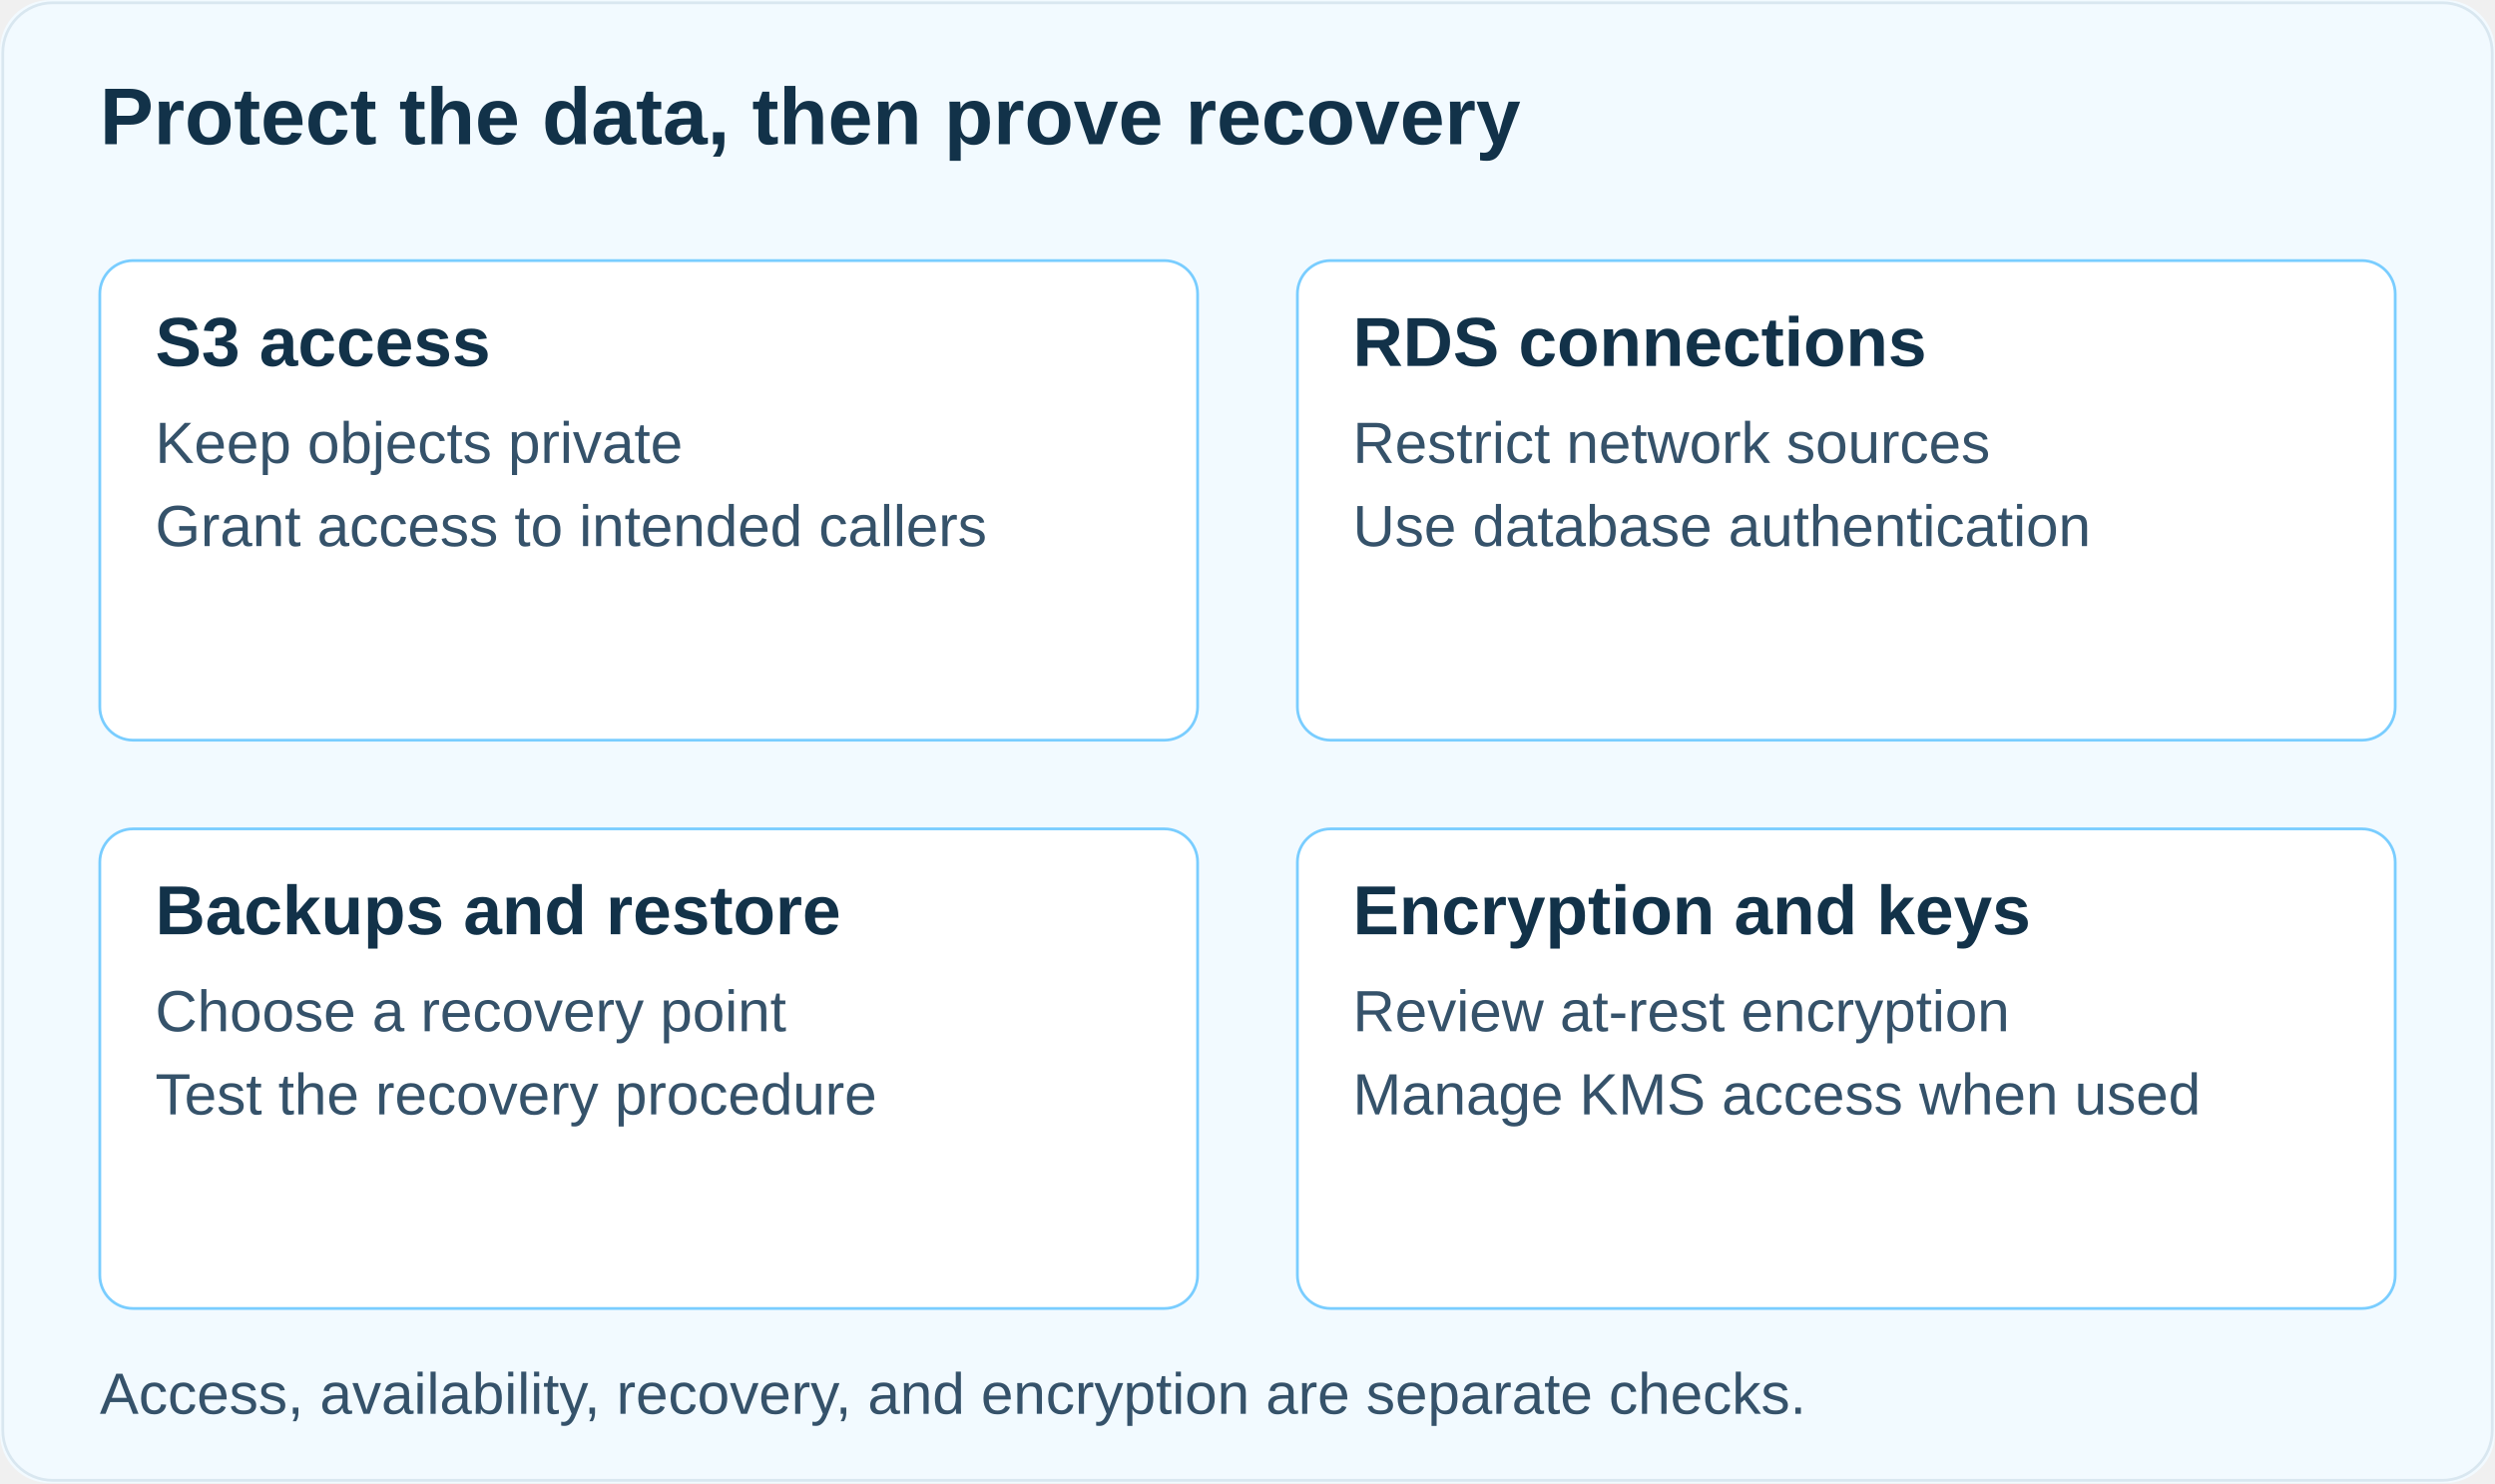
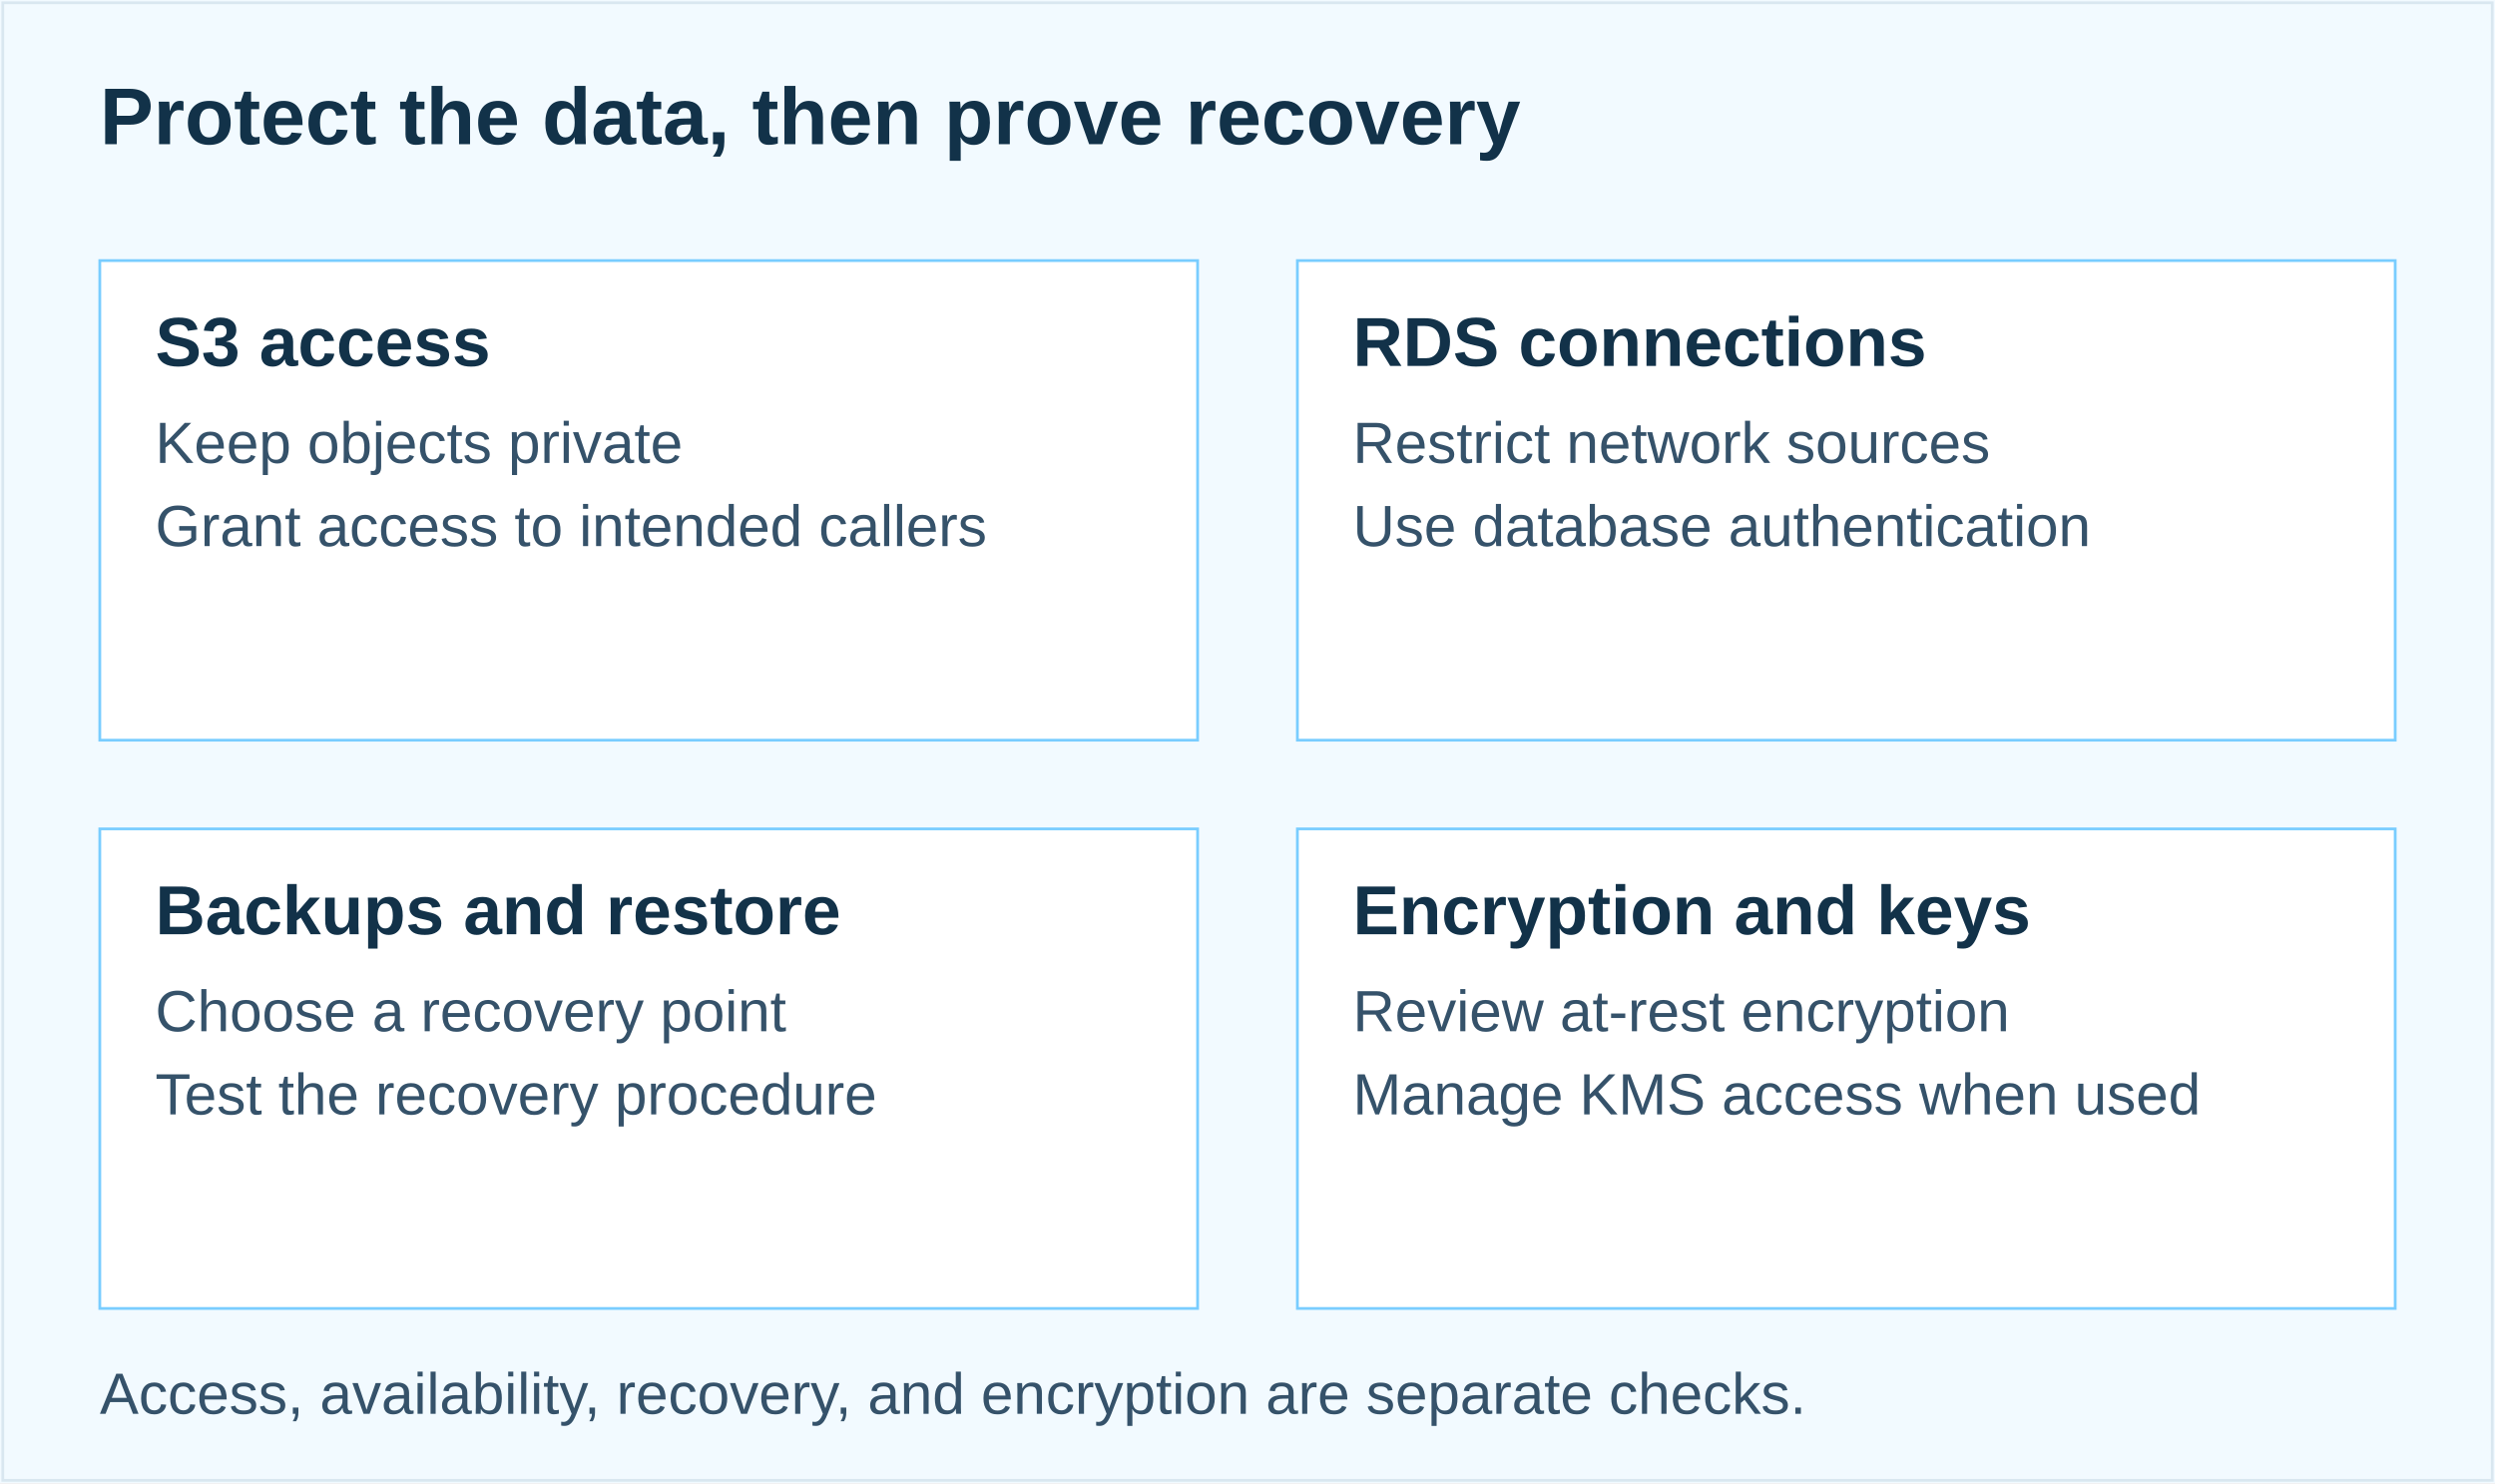
<svg xmlns="http://www.w3.org/2000/svg" viewBox="0 0 900 535" role="img" aria-label="Protect the data, then prove recovery">
  <defs>
    <marker id="arrow" viewBox="0 0 10 10" refX="9" refY="5" markerWidth="7" markerHeight="7" orient="auto-start-reverse">
      <path d="M0 0L10 5L0 10" fill="none" stroke="#1160D8" stroke-width="1.6" />
    </marker>
  </defs>
-   <rect width="900" height="535" rx="18" fill="#F2FAFF" />
-   <rect x="1" y="1" width="898" height="533" rx="18" fill="none" stroke="#D9E7F0" />
+   <rect width="900" height="535" fill="#F2FAFF" />
+   <rect x="1" y="1" width="898" height="533" fill="none" stroke="#D9E7F0" />
  <g font-family="Arial, sans-serif" fill="#123249">
    <text x="36" y="52" font-size="29" font-weight="700">Protect the data, then prove recovery</text>
-     <rect x="36" y="94" width="396" height="173" rx="12" fill="#FFFFFF" stroke="#79CDFF" />
+     <rect x="36" y="94" width="396" height="173" fill="#FFFFFF" stroke="#79CDFF" />
    <text x="56" y="132" font-size="25" fill="#123249" font-weight="700">S3 access</text>
    <text x="56" y="167" font-size="21" fill="#35526A" font-weight="400">Keep objects private</text>
    <text x="56" y="197" font-size="21" fill="#35526A" font-weight="400">Grant access to intended callers</text>
-     <rect x="468" y="94" width="396" height="173" rx="12" fill="#FFFFFF" stroke="#79CDFF" />
+     <rect x="468" y="94" width="396" height="173" fill="#FFFFFF" stroke="#79CDFF" />
    <text x="488" y="132" font-size="25" fill="#123249" font-weight="700">RDS connections</text>
    <text x="488" y="167" font-size="21" fill="#35526A" font-weight="400">Restrict network sources</text>
    <text x="488" y="197" font-size="21" fill="#35526A" font-weight="400">Use database authentication</text>
-     <rect x="36" y="299" width="396" height="173" rx="12" fill="#FFFFFF" stroke="#79CDFF" />
+     <rect x="36" y="299" width="396" height="173" fill="#FFFFFF" stroke="#79CDFF" />
    <text x="56" y="337" font-size="25" fill="#123249" font-weight="700">Backups and restore</text>
    <text x="56" y="372" font-size="21" fill="#35526A" font-weight="400">Choose a recovery point</text>
    <text x="56" y="402" font-size="21" fill="#35526A" font-weight="400">Test the recovery procedure</text>
-     <rect x="468" y="299" width="396" height="173" rx="12" fill="#FFFFFF" stroke="#79CDFF" />
+     <rect x="468" y="299" width="396" height="173" fill="#FFFFFF" stroke="#79CDFF" />
    <text x="488" y="337" font-size="25" fill="#123249" font-weight="700">Encryption and keys</text>
    <text x="488" y="372" font-size="21" fill="#35526A" font-weight="400">Review at-rest encryption</text>
    <text x="488" y="402" font-size="21" fill="#35526A" font-weight="400">Manage KMS access when used</text>
    <text x="36" y="510" font-size="21" fill="#35526A" font-weight="400">Access, availability, recovery, and encryption are separate checks.</text>
  </g>
</svg>
